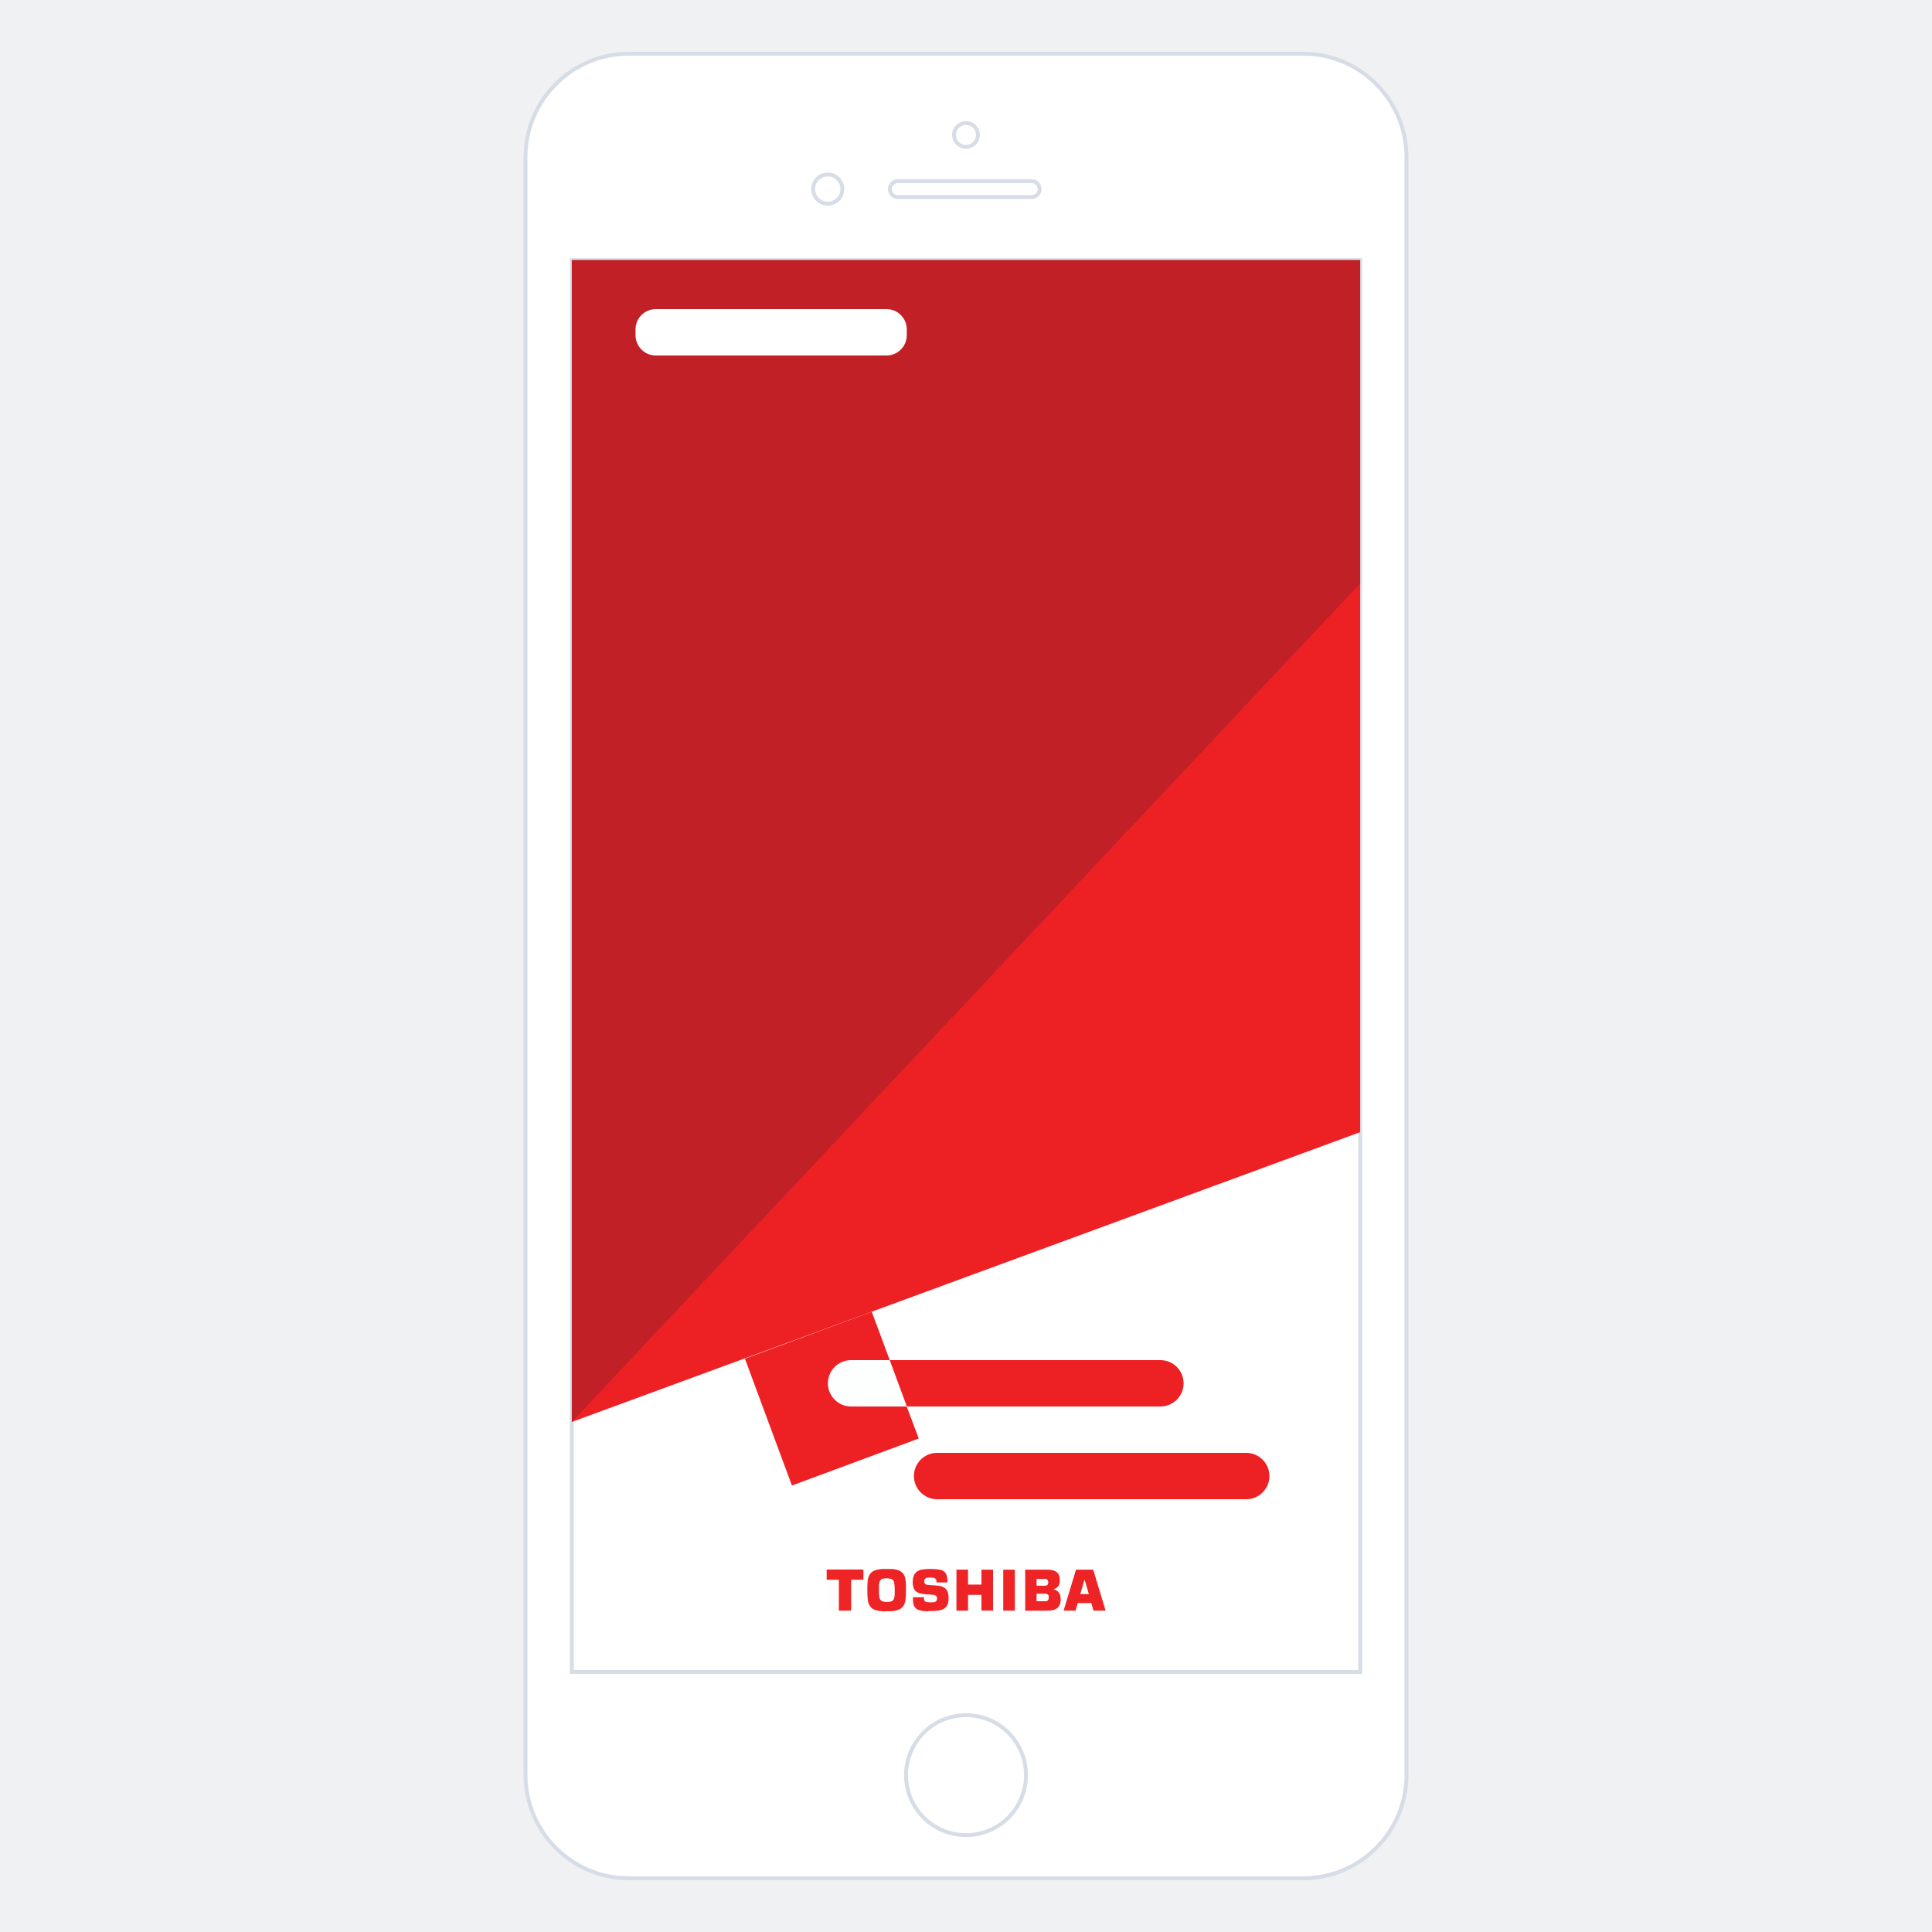
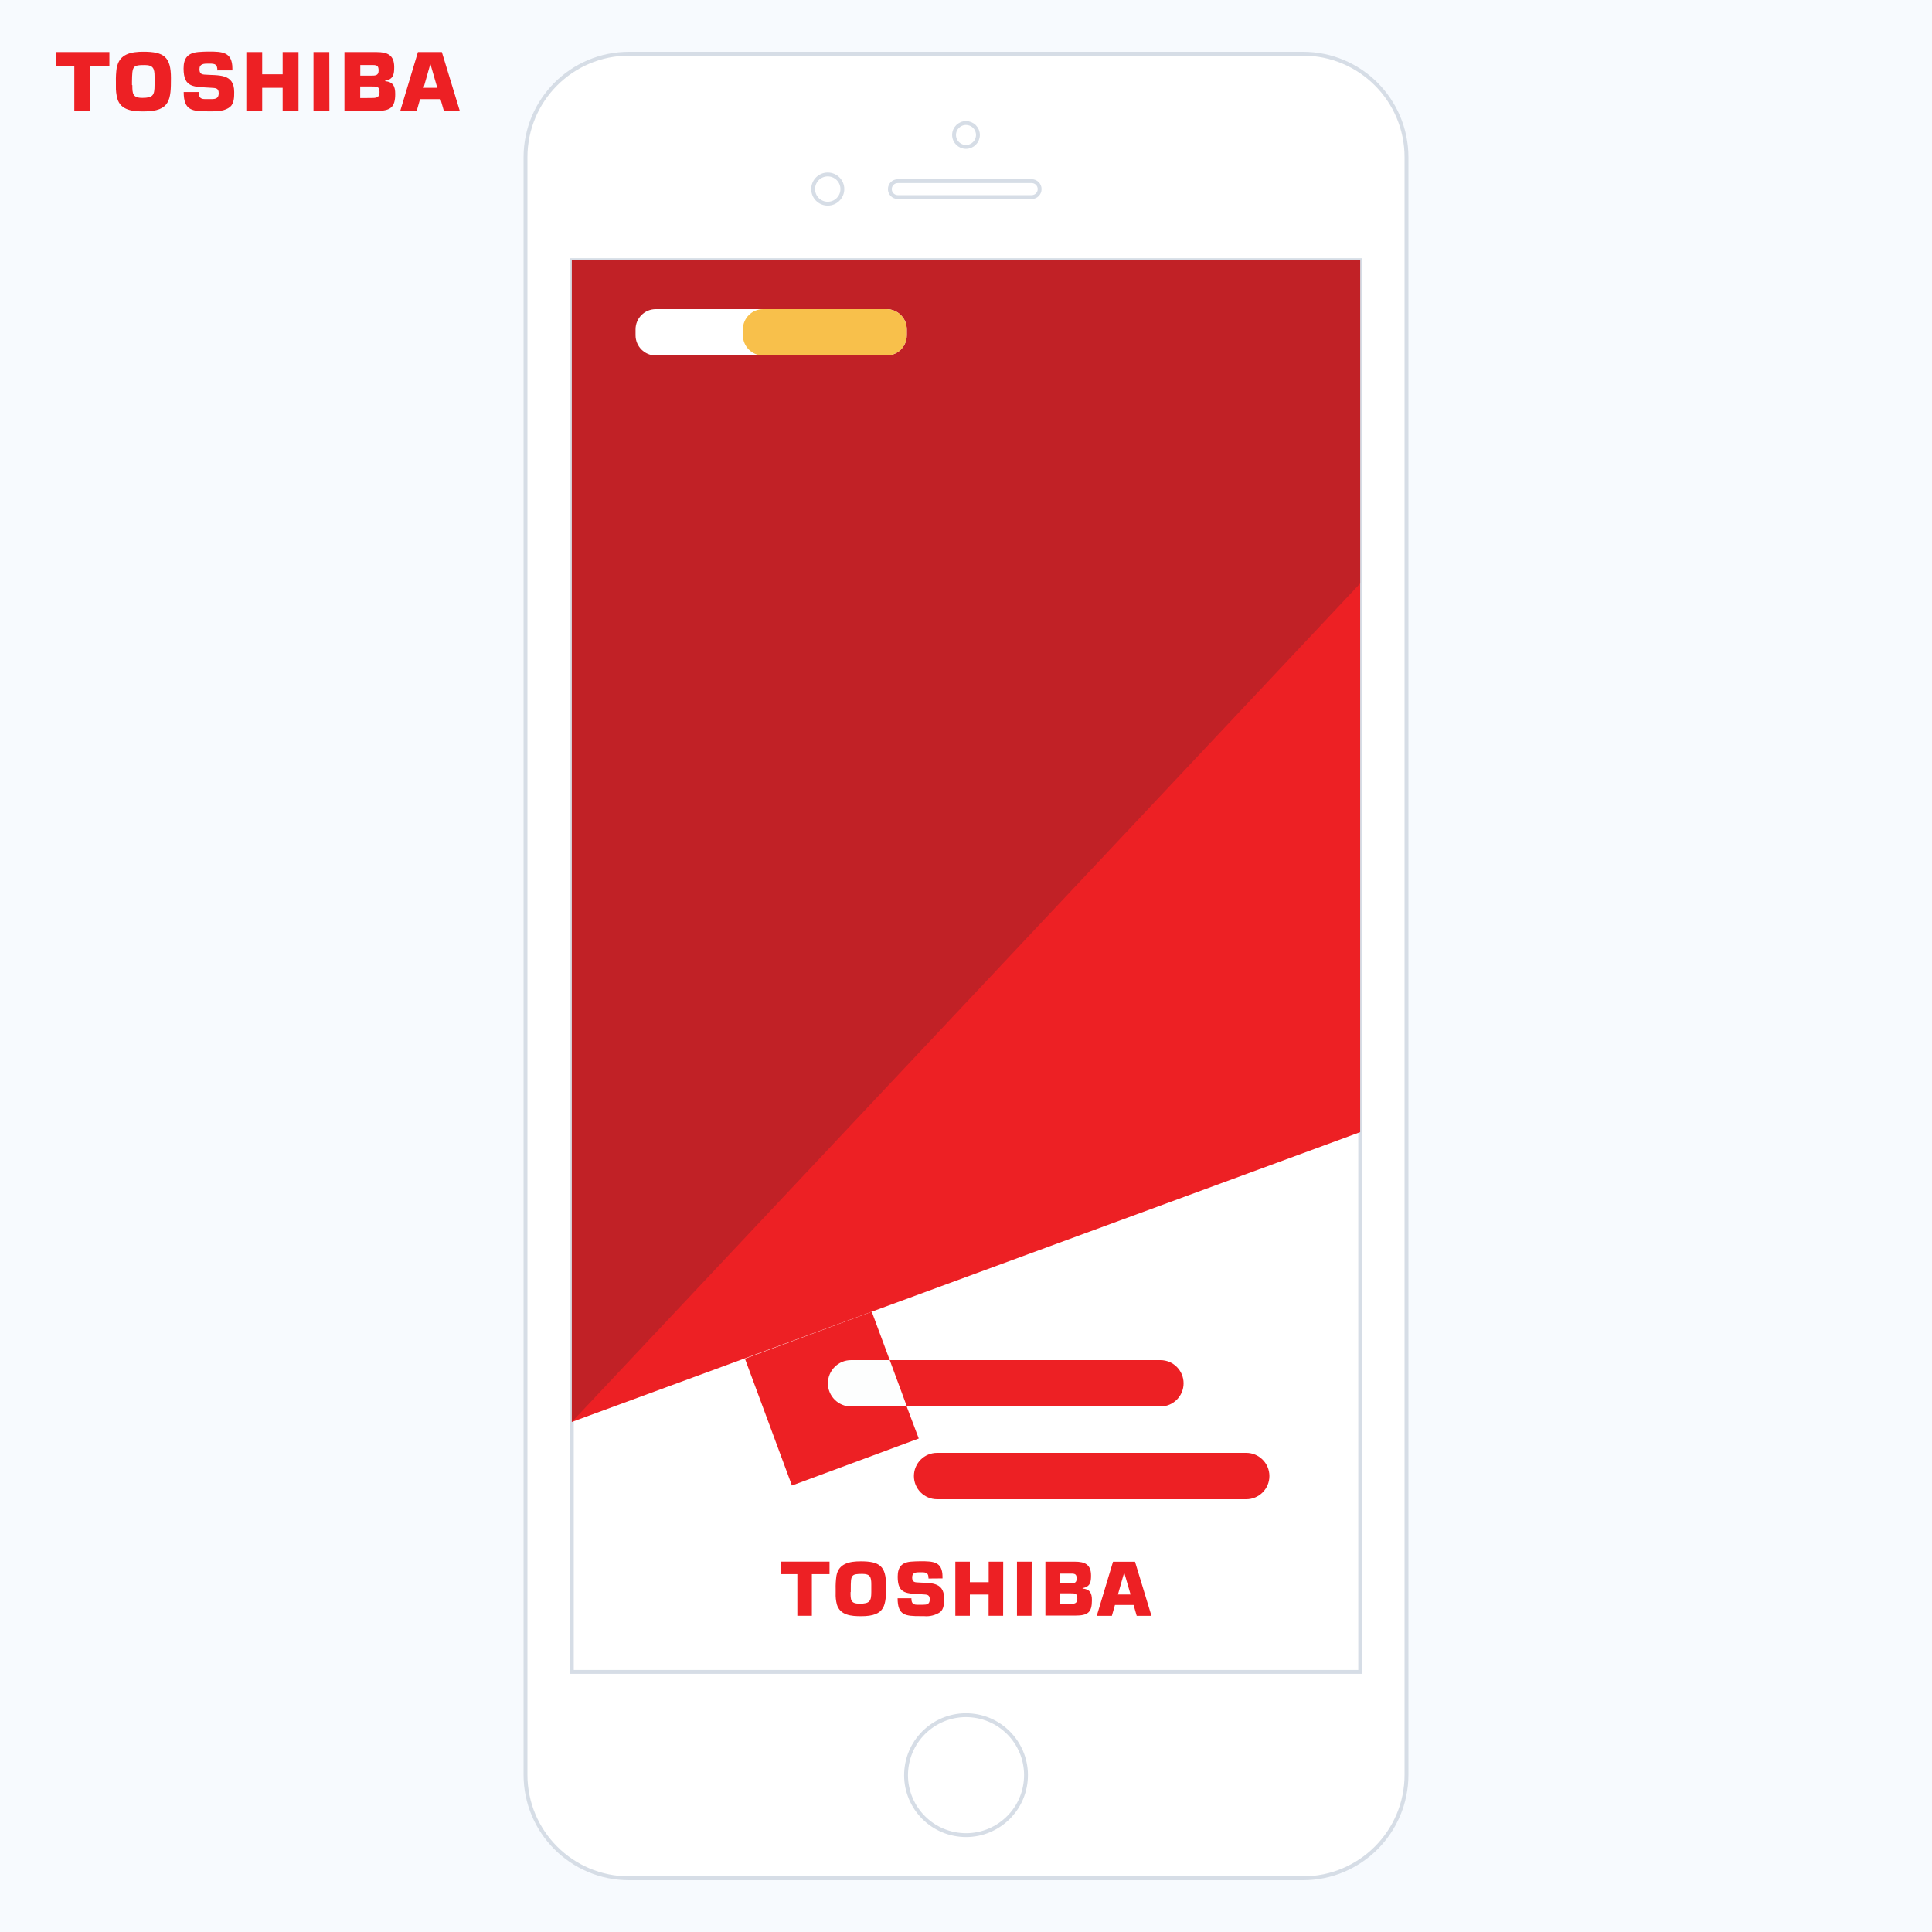
- <svg xmlns="http://www.w3.org/2000/svg" viewBox="0 0 500 500">
-   <path fill="#f0f1f4" opacity=".5" d="M0 0h500v500H0z" data-name="Layer 5" />
+ <svg xmlns="http://www.w3.org/2000/svg" width="500" height="500">
+   <g data-name="Layer 5">
+     <path fill="#fff" d="M0 0h500v500H0z" />
+     <path fill="#f7fafe" d="M0 0h500v500H0z" />
+   </g>
  <g data-name="Toshiba">
-     <rect x="136" y="13.9" width="228" height="472.2" rx="26.79" ry="26.79" fill="#fff" stroke="#d6dde6" stroke-miterlimit="10" />
-     <circle cx="250" cy="459.39" r="15.52" transform="rotate(-81.64 250.014 459.395)" fill="none" stroke="#d6dde6" stroke-miterlimit="10" />
-     <path d="M253.09 34.93a3.09 3.09 0 1 1-3.09-3.1 3.09 3.09 0 0 1 3.09 3.1zM218 48.93a3.78 3.78 0 1 1-3.78-3.78 3.78 3.78 0 0 1 3.78 3.78zM267 51h-34.65a2.06 2.06 0 1 1 0-4.12H267a2.06 2.06 0 0 1 0 4.12zM147.99 67.32h204.03v365.37H147.99z" fill="none" stroke="#d6dde6" stroke-miterlimit="10" />
+     <rect width="228" height="472.2" x="136" y="13.9" fill="#fff" stroke="#d6dde6" stroke-miterlimit="10" rx="26.79" ry="26.79" />
+     <circle cx="250" cy="459.39" r="15.52" fill="none" stroke="#d6dde6" stroke-miterlimit="10" transform="rotate(-81.64 250.014 459.395)" />
+     <path fill="none" stroke="#d6dde6" stroke-miterlimit="10" d="M253.09 34.93a3.09 3.09 0 1 1-3.09-3.1 3.09 3.09 0 0 1 3.09 3.1zM218 48.93a3.78 3.78 0 1 1-3.78-3.78 3.78 3.78 0 0 1 3.78 3.78zM267 51h-34.65a2.06 2.06 0 1 1 0-4.12H267a2.06 2.06 0 0 1 0 4.12zM147.99 67.32h204.03v365.37H147.99z" />
    <path fill="#ed2024" d="M352.01 293l-204.02 75V67.32h204.02V293z" />
    <path fill="#c12126" d="M352.01 151L147.99 368V67.32h204.02V151z" />
-     <rect x="236.52" y="376" width="92" height="12" rx="6" ry="6" fill="#ed2024" />
-     <rect x="164.48" y="80" width="70.19" height="12" rx="5.24" ry="5.24" fill="#fff" />
+     <rect width="92" height="12" x="236.52" y="376" fill="#ed2024" rx="6" ry="6" />
+     <rect width="70.19" height="12" x="164.48" y="80" fill="#fff" rx="5.24" ry="5.24" />
+     <rect width="42.41" height="12" x="192.26" y="80" fill="#f8c04b" rx="5.24" ry="5.24" />
    <path fill="#fdfefe" d="M193.059 351.612l32.82-12.16 12.16 32.82-32.82 12.16z" />
-     <path d="M300.26 352h-70l4.44 12h65.61a6 6 0 0 0 0-12z" fill="#ed2024" />
-     <path d="M214.26 358a6 6 0 0 1 6-6h10l-4.65-12.53-32.82 12.16 12.16 32.82 32.82-12.16-3.12-8.29h-14.39a6 6 0 0 1-6-6z" fill="#ed2024" />
-     <g data-name="K1712x.tif">
-       <path d="M240.15 417h-9.79.1a7.5 7.5 0 0 0 1.88-.28 2.68 2.68 0 0 0 1.69-1.36 4.24 4.24 0 0 0 .4-1.44 22.2 22.2 0 0 0 .1-2.45v-1.35a7.63 7.63 0 0 0-.24-1.85 2.67 2.67 0 0 0-1.83-1.91 6 6 0 0 0-1.67-.29h-2a7.13 7.13 0 0 0-2.11.3 2.63 2.63 0 0 0-1.62 1.28 4.12 4.12 0 0 0-.43 1.54q-.08.87-.09 1.74a23.4 23.4 0 0 0 .11 3.13 4.05 4.05 0 0 0 .42 1.4 2.7 2.7 0 0 0 1.67 1.28 8.19 8.19 0 0 0 1.84.28h.1-14.78V406h72.22v10.76q-1.59-5.2-3.16-10.42c0-.09-.06-.13-.16-.12h-4.32l-3.21 10.61h3a.09.09 0 0 0 .11-.08l.51-1.78c0-.06 0-.1.12-.1h3.3a.1.1 0 0 1 .12.09c.1.36.21.72.32 1.09s.15.52.23.78h3.12v.17h-44.56l1.11-.09a4.15 4.15 0 0 0 1.37-.36 2.32 2.32 0 0 0 1.34-1.61 5.62 5.62 0 0 0 0-2.58 2.33 2.33 0 0 0-1.68-1.73 7.84 7.84 0 0 0-1.6-.25l-1.92-.14a1.06 1.06 0 0 1-.7-.25 1 1 0 0 1-.22-1 .73.73 0 0 1 .67-.58 4.26 4.26 0 0 1 1.63 0 .86.86 0 0 1 .82 1v.19h2.84a7 7 0 0 0-.11-1.52 2.12 2.12 0 0 0-1.75-1.75 11 11 0 0 0-2.22-.21 14 14 0 0 0-2.15.1 3.79 3.79 0 0 0-1.23.32 2.58 2.58 0 0 0-1.17 1.14 3.32 3.32 0 0 0-.3 1.12 5.28 5.28 0 0 0 .1 1.94 2.06 2.06 0 0 0 .92 1.34 3.3 3.3 0 0 0 1.14.44 17 17 0 0 0 2.26.22c.32 0 .64 0 1 .09a.83.83 0 0 1 .81.86.84.84 0 0 1-.7 1 2.47 2.47 0 0 1-.66.07 8.18 8.18 0 0 1-1.21-.06.85.85 0 0 1-.8-.86v-.4h-2.85a9.31 9.31 0 0 0 .09 1.59 2.12 2.12 0 0 0 1.57 1.76 7.93 7.93 0 0 0 1.81.28zm25.17-.19h5.76a5.3 5.3 0 0 0 1.63-.22 2.3 2.3 0 0 0 1.65-1.61 4.47 4.47 0 0 0 .1-1.59 2.59 2.59 0 0 0-.3-1.05 2.25 2.25 0 0 0-1.29-1l-.28-.08.38-.13a1.86 1.86 0 0 0 1.25-1.49 4 4 0 0 0 0-1.34 2.1 2.1 0 0 0-1.54-1.87 5.57 5.57 0 0 0-1.77-.24h-5.6zM257 406.23h-3v3.86h-3.48v-3.87h-3v10.61h3v-4.08H254v4.07h3zm-39.89 10.6h3.18v-8h3.17v-2.64h-9.51v2.64h3.16zm45.54-10.6h-3v10.6h3z" fill="#fffefe" />
-       <path d="M228.61 417h-.1a8.19 8.19 0 0 1-1.84-.28 2.7 2.7 0 0 1-1.67-1.28 4.05 4.05 0 0 1-.42-1.4 23.4 23.4 0 0 1-.11-3.13q0-.87.09-1.74a4.12 4.12 0 0 1 .43-1.54 2.63 2.63 0 0 1 1.62-1.28 7.13 7.13 0 0 1 2.11-.3h2a6 6 0 0 1 1.67.29 2.67 2.67 0 0 1 1.83 1.91 7.63 7.63 0 0 1 .24 1.85v1.35a22.2 22.2 0 0 1-.1 2.45 4.24 4.24 0 0 1-.4 1.44 2.68 2.68 0 0 1-1.69 1.36 7.5 7.5 0 0 1-1.88.28h-.1zm2.91-5.5v-.78a10.55 10.55 0 0 0-.12-1.13 1.17 1.17 0 0 0-1.05-1 5.35 5.35 0 0 0-1.74 0 1.1 1.1 0 0 0-.89.77 3 3 0 0 0-.16.78v2.32a3.79 3.79 0 0 0 .15 1.15 1.14 1.14 0 0 0 .91.85 4.91 4.91 0 0 0 1.91 0 1.07 1.07 0 0 0 .82-.73 2.84 2.84 0 0 0 .15-.64c-.02-.54 0-1.09.02-1.57zM240.15 417h-.41a7.93 7.93 0 0 1-1.81-.28 2.12 2.12 0 0 1-1.57-1.76 9.31 9.31 0 0 1-.09-1.59h2.85v.4a.85.85 0 0 0 .8.86 8.18 8.18 0 0 0 1.21.06 2.47 2.47 0 0 0 .66-.07.84.84 0 0 0 .7-1 .83.83 0 0 0-.81-.86c-.32-.05-.64-.07-1-.09a17 17 0 0 1-2.26-.22 3.3 3.3 0 0 1-1.14-.44 2.06 2.06 0 0 1-.92-1.34 5.28 5.28 0 0 1-.1-1.94 3.32 3.32 0 0 1 .3-1.12 2.58 2.58 0 0 1 1.17-1.14 3.79 3.79 0 0 1 1.23-.32 14 14 0 0 1 2.15-.1 11 11 0 0 1 2.22.21 2.12 2.12 0 0 1 1.75 1.75 7 7 0 0 1 .11 1.52h-2.84v-.19a.86.86 0 0 0-.82-1 4.26 4.26 0 0 0-1.63 0 .73.73 0 0 0-.67.58 1 1 0 0 0 .22 1 1.06 1.06 0 0 0 .7.25l1.92.14a7.84 7.84 0 0 1 1.6.25 2.33 2.33 0 0 1 1.68 1.73 5.62 5.62 0 0 1 0 2.58 2.32 2.32 0 0 1-1.34 1.61 4.15 4.15 0 0 1-1.37.36l-1.11.09h-1.07zM286.12 416.83H283c-.08-.26-.16-.52-.23-.78s-.22-.73-.32-1.09a.1.1 0 0 0-.12-.09H279c-.08 0-.1 0-.12.1l-.51 1.78a.09.09 0 0 1-.11.08h-3l3.21-10.61h4.32c.1 0 .13 0 .16.12q1.57 5.21 3.16 10.42v.05zm-4.37-4.33l-1.06-3.64-1.05 3.63z" fill="#ee2325" />
-       <path d="M240.47 417h.76z" fill="#f2684b" />
-       <path d="M265.32 416.83v-10.61h5.6a5.57 5.57 0 0 1 1.77.24 2.1 2.1 0 0 1 1.54 1.87 4 4 0 0 1 0 1.34 1.86 1.86 0 0 1-1.25 1.49l-.38.13.28.08a2.25 2.25 0 0 1 1.29 1 2.59 2.59 0 0 1 .3 1.05 4.47 4.47 0 0 1-.1 1.59 2.3 2.3 0 0 1-1.65 1.61 5.3 5.3 0 0 1-1.63.22h-5.76zm3-4.35v1.92h2.33a.82.82 0 0 0 .72-.66 1.56 1.56 0 0 0 0-.68.63.63 0 0 0-.48-.5 1.76 1.76 0 0 0-.46-.06h-2.1zm0-2.11h2.18a.73.73 0 0 0 .7-.49 1.14 1.14 0 0 0 0-.66.66.66 0 0 0-.55-.53 1.42 1.42 0 0 0-.36 0h-2z" fill="#ed2325" />
-       <path d="M257 406.23v10.59h-3v-4.07h-3.47v4.08h-3v-10.61h3v3.87H254v-3.86z" fill="#ee2325" />
-       <path d="M217.1 416.83v-8h-3.16v-2.64h9.51v2.64h-3.17v8zM262.64 406.23v10.6h-3v-10.6z" fill="#ee2425" />
-       <path d="M231.52 411.52c0 .51 0 1-.08 1.55a2.84 2.84 0 0 1-.15.64 1.07 1.07 0 0 1-.82.73 4.91 4.91 0 0 1-1.91 0 1.14 1.14 0 0 1-.91-.85 3.79 3.79 0 0 1-.15-1.15v-2.32a3 3 0 0 1 .16-.78 1.1 1.1 0 0 1 .89-.77 5.35 5.35 0 0 1 1.74 0 1.17 1.17 0 0 1 1.05 1 10.55 10.55 0 0 1 .12 1.13v.78z" fill="#fffefe" />
-       <path d="M281.75 412.5h-2.13l1.05-3.63z" fill="#fffdfc" />
-       <path d="M268.32 412.48h2.1a1.76 1.76 0 0 1 .46.06.63.63 0 0 1 .48.5 1.56 1.56 0 0 1 0 .68.82.82 0 0 1-.72.66h-2.33z" fill="#fffefe" />
-       <path d="M268.32 410.37v-1.72h2a1.42 1.42 0 0 1 .36 0 .66.66 0 0 1 .55.53 1.14 1.14 0 0 1 0 .66.73.73 0 0 1-.7.49z" fill="#fffefd" />
-     </g>
+     <path fill="#ed2024" d="M300.26 352h-70l4.44 12h65.61a6 6 0 0 0 0-12z" />
+     <path fill="#ed2024" d="M214.26 358a6 6 0 0 1 6-6h10l-4.65-12.53-32.82 12.16 12.16 32.82 32.82-12.16-3.12-8.29h-14.39a6 6 0 0 1-6-6zM23.32 28.72h-4.09V17H14.5v-3.53h13.81V17h-5v11.72zm6.93-11.23c.61-3.59 3.81-4.11 6.88-4.11 5.26 0 7.11 1.3 7.11 6.81s-.14 8.64-7 8.64c-2.72 0-6-.2-6.88-3.34a11.21 11.21 0 0 1-.36-3.17V21.2a21.93 21.93 0 0 1 .21-3.71zm4 4.55c0 2.15.05 3.29 2.59 3.29 2.76 0 3.16-.68 3.16-3.33v-2.22c0-2-.32-2.95-2.52-2.95-3.2 0-3.25.32-3.32 4.26V22zm22-3.82c0-1.55-.55-1.76-2-1.76h-.41c-1.07 0-2.22.05-2.22 1.4 0 .93.28 1.37 1.26 1.44 3.55.29 7.73-.41 7.73 4.5 0 1.31 0 2.95-1.07 3.87-1.26 1-3 1.14-4.6 1.14h-1c-4.2 0-6.4-.18-6.4-5h3.89c0 1.14.27 1.83 1.55 1.83h1.76c1 0 1.86-.14 1.86-1.51s-.8-1.35-2-1.42c-4.41-.3-7.09.12-7.09-5 0-2.65 1.06-4 3.78-4.25.89-.07 1.78-.12 2.67-.12 3.55 0 6.18.07 6.18 4.39v.48zm21 10.5h-4.1v-6h-5.3v6h-4.1V13.47h4.1v5.76h5.3v-5.76h4.1zm8 0h-4.12V13.47h4.09zm3.92-15.25h8.3c2.77 0 4.55.75 4.55 3.88 0 1.76-.16 3.18-2.37 3.55v.1c2.06.19 2.63 1.29 2.63 3.3 0 3.43-1.15 4.39-4.74 4.39h-8.4V13.47zm6.7 6.1c1.12 0 2.11.09 2.11-1.3 0-1.1-.3-1.44-1.4-1.44h-3.34v2.74zm.13 5.79c1.28 0 2.22 0 2.22-1.51s-.67-1.47-2-1.47h-3v3zm18.9 3.36h4.1l-4.65-15.25h-6.19l-4.58 15.25h4.26l.87-3.07H114l.88 3.07zm-5.28-6l1.76-6.19 1.79 6.19zM210.11 418.16h-3.76v-10.77H202v-3.24h12.68v3.24h-4.57v10.77zm6.35-10.31c.57-3.3 3.51-3.78 6.32-3.78 4.83 0 6.53 1.2 6.53 6.26s-.12 7.94-6.42 7.94c-2.5 0-5.48-.19-6.32-3.07a10.22 10.22 0 0 1-.3-2.92v-1a20.41 20.41 0 0 1 .19-3.4zm3.66 4.18c0 2 0 3 2.37 3 2.56 0 3-.63 3-3v-2c0-1.87-.29-2.71-2.31-2.71-2.94 0-3 .3-3 3.91v.77zm20.18-3.51c0-1.43-.51-1.62-1.85-1.62h-.38c-1 0-2 .05-2 1.29 0 .86.25 1.26 1.16 1.32 3.25.27 7.1-.38 7.1 4.14 0 1.19 0 2.71-1 3.55a6.45 6.45 0 0 1-4.22 1.05h-.93c-3.86 0-5.88-.17-5.88-4.63h3.57c0 1.05.26 1.68 1.43 1.68h1.62c.94 0 1.7-.12 1.7-1.38s-.74-1.24-1.79-1.3c-4.05-.28-6.51.1-6.51-4.56 0-2.44 1-3.72 3.47-3.91.82-.06 1.64-.1 2.46-.1 3.25 0 5.67.06 5.67 4v.44zm19.31 9.64h-3.76v-5.5H251v5.5h-3.76v-14H251v5.3h4.87v-5.3h3.76zm7.34 0h-3.76v-14H267zm3.6-14h7.63c2.54 0 4.18.7 4.18 3.57 0 1.62-.15 2.92-2.19 3.26v.12c1.89.17 2.42 1.18 2.42 3 0 3.15-1 4-4.35 4h-7.69v-14zm6.16 5.61c1 0 1.93.08 1.93-1.2 0-1-.27-1.32-1.28-1.32h-3.05v2.52zm.1 5.31c1.18 0 2 0 2-1.38s-.61-1.35-1.78-1.35h-2.76v2.73zm17.37 3.09H298l-4.26-14h-5.69l-4.21 14h3.91l.8-2.81h4.82l.81 2.81zm-4.86-5.52l1.62-5.69 1.65 5.69z" />
  </g>
</svg>
